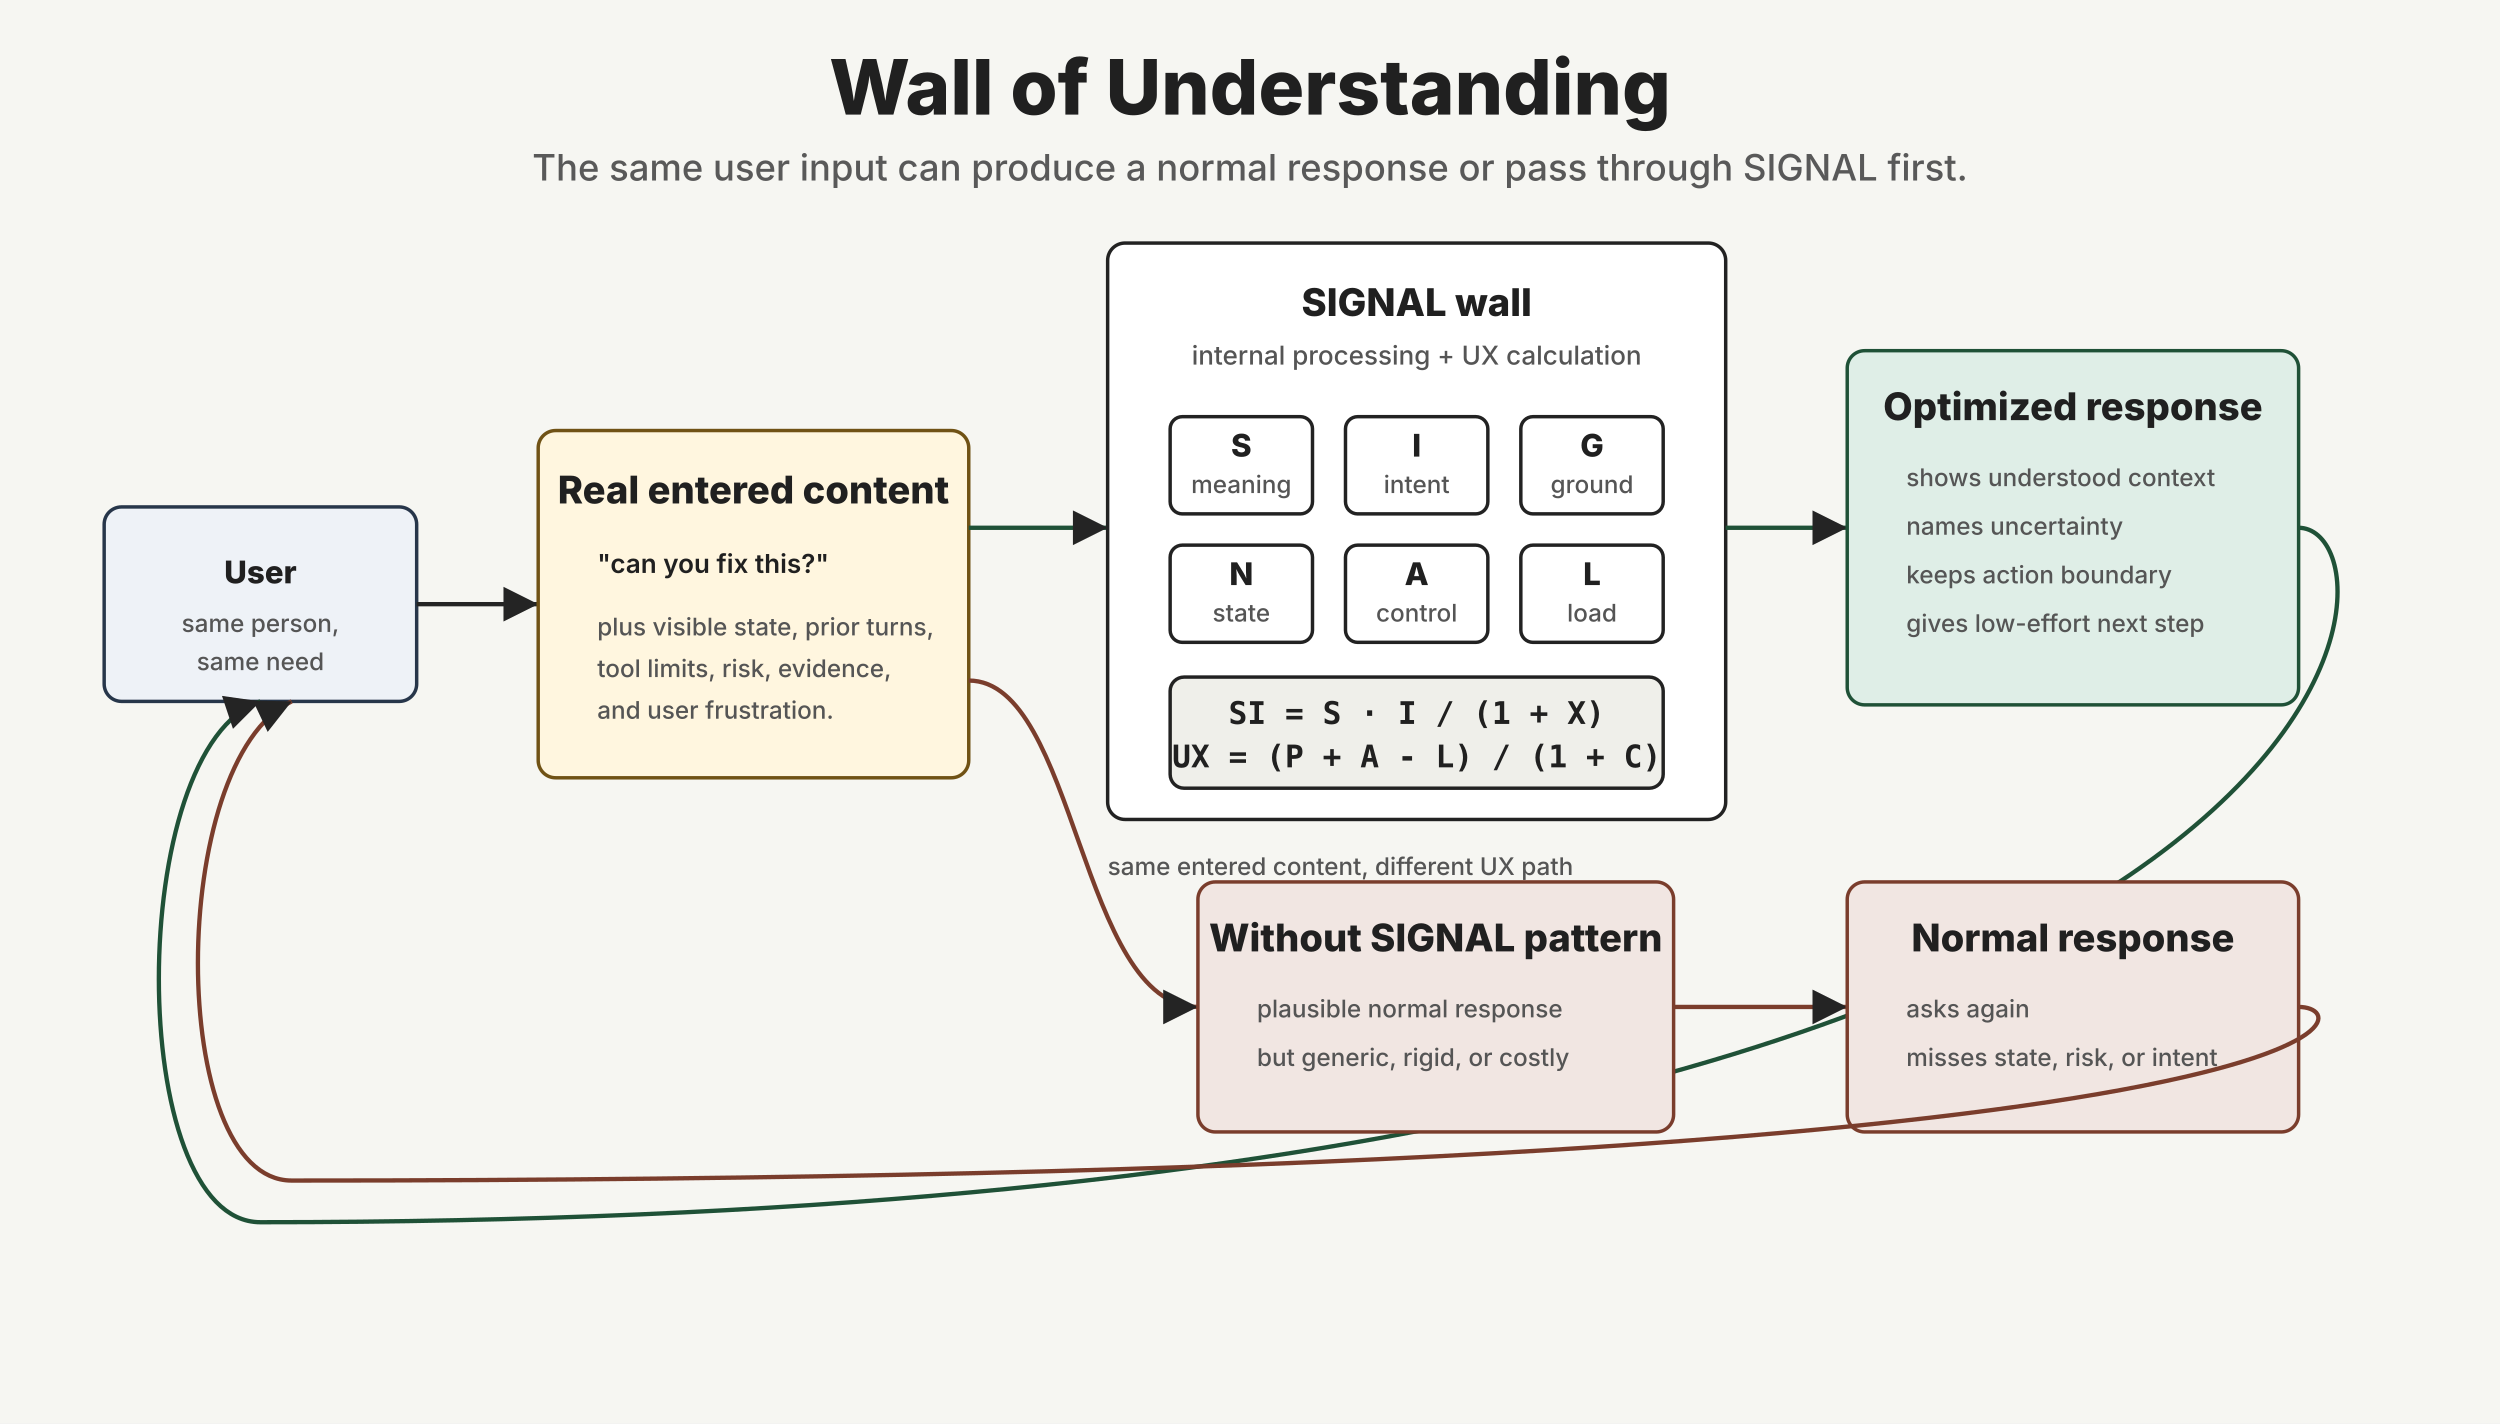
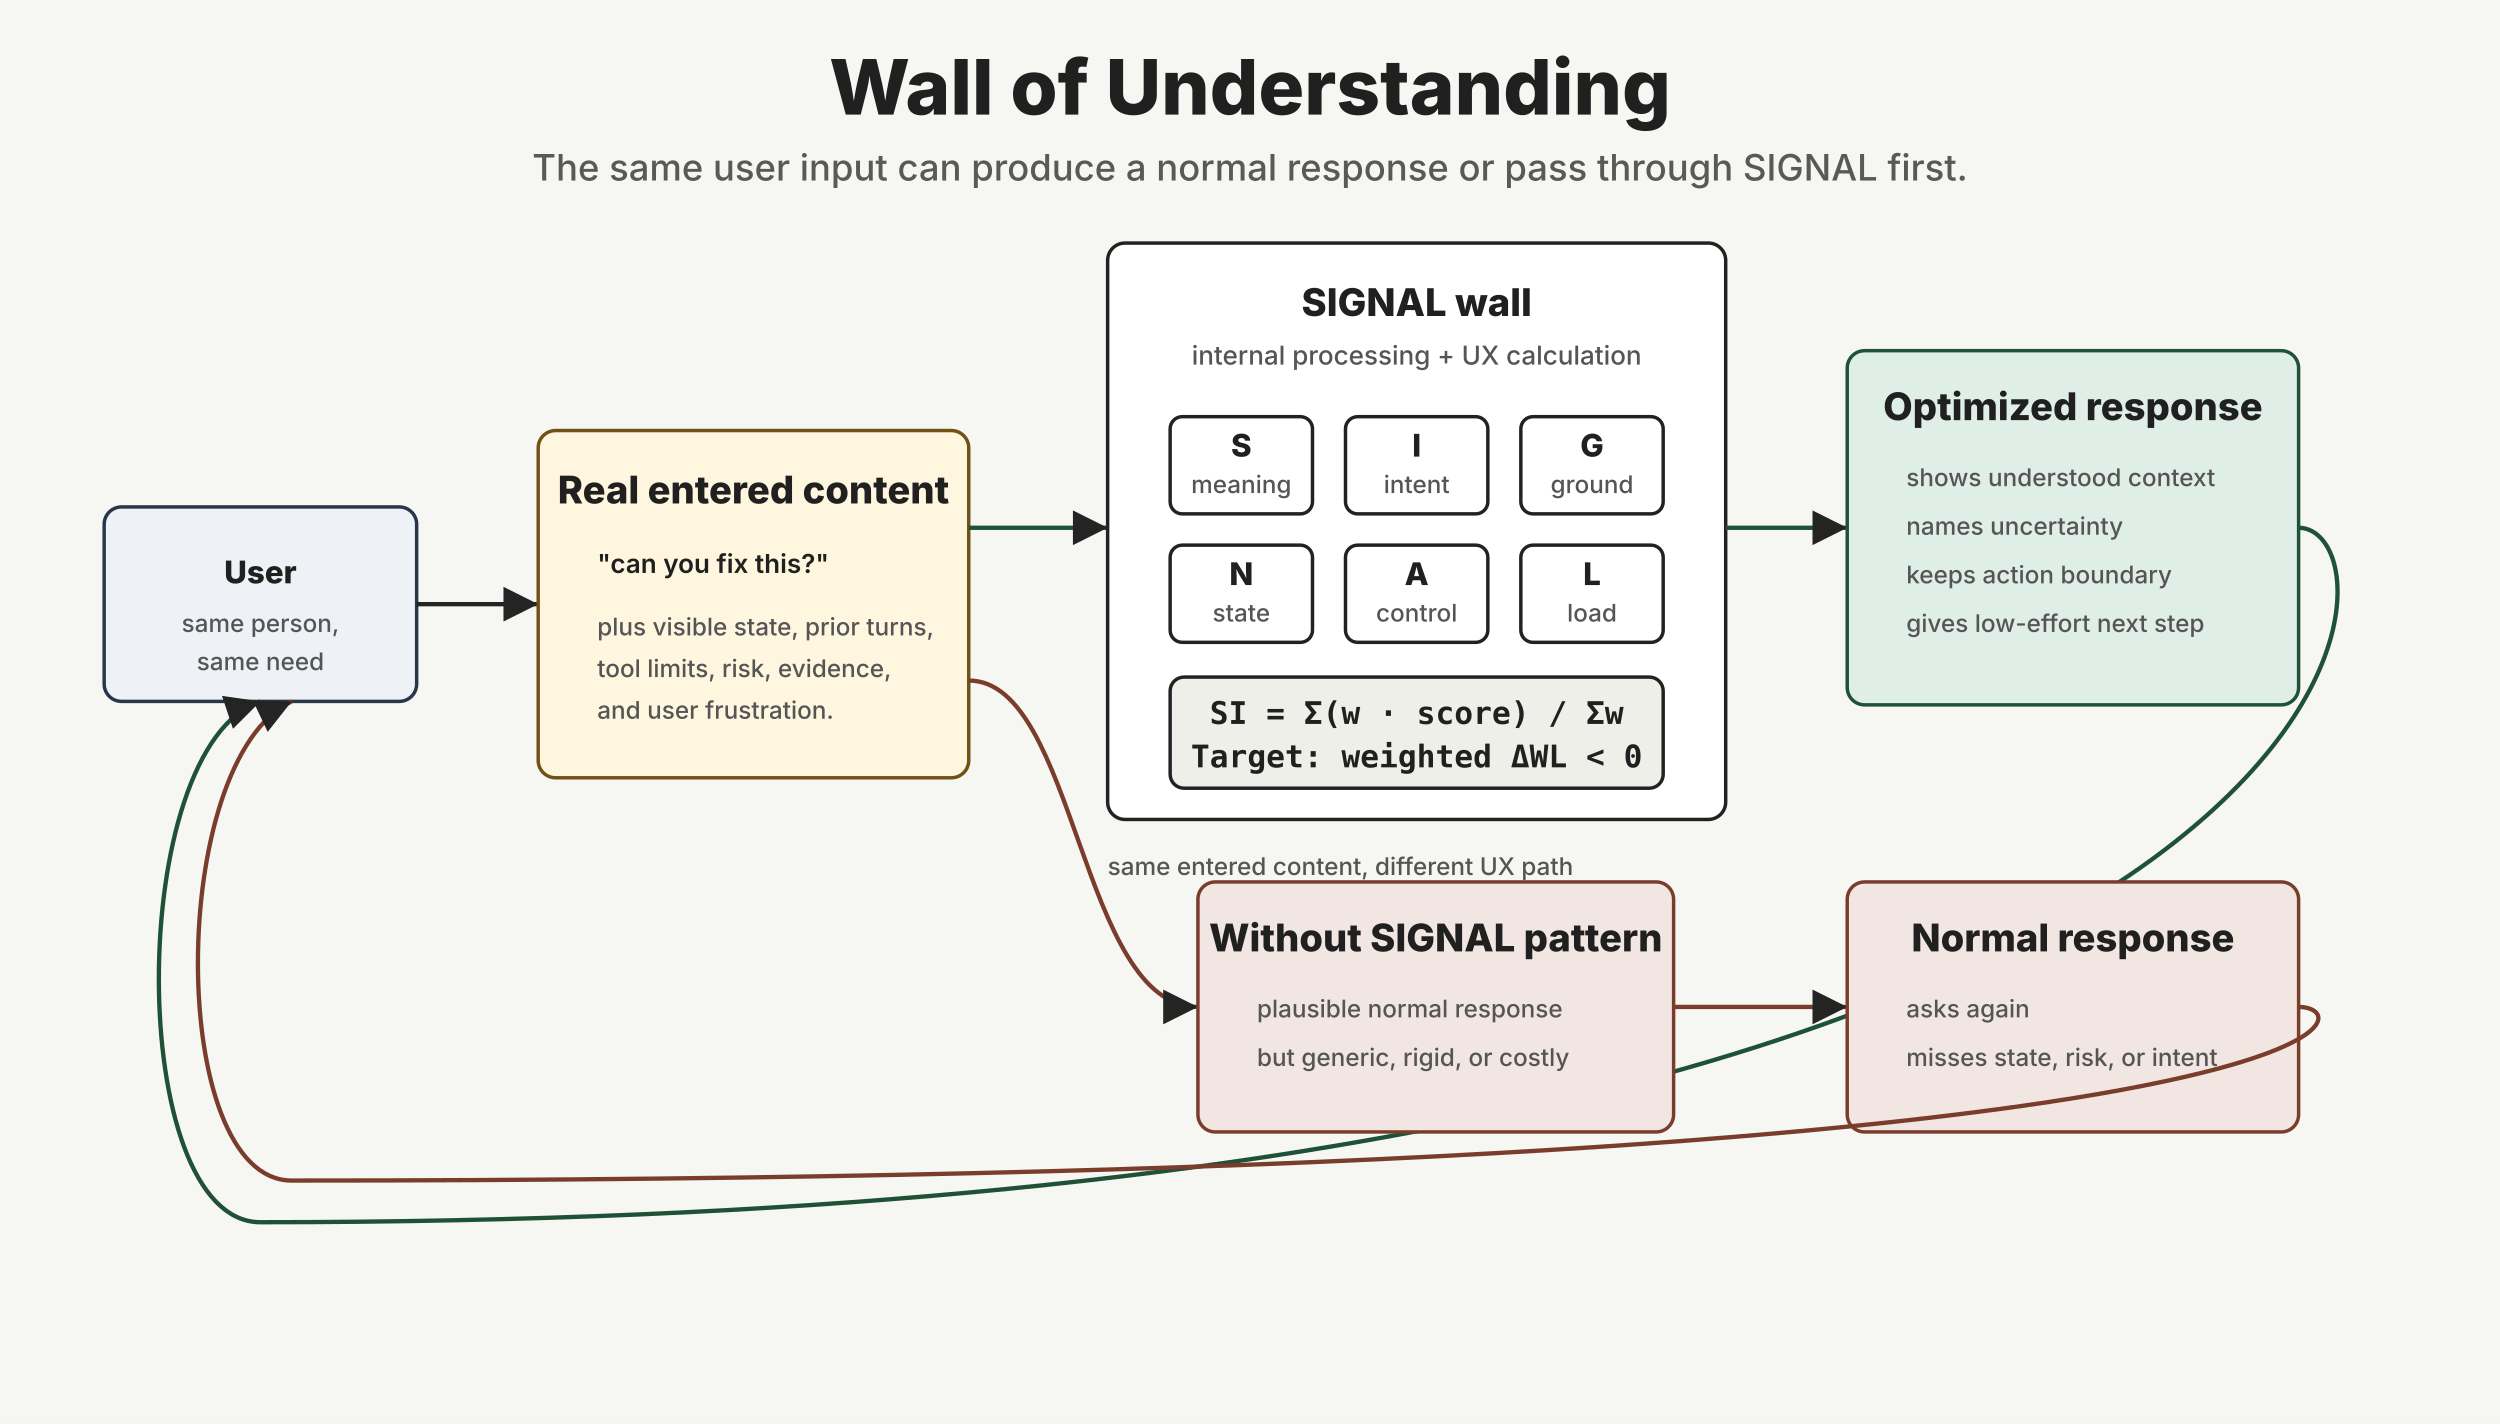
<svg xmlns="http://www.w3.org/2000/svg" width="1440" height="820" viewBox="0 0 1440 820" role="img" aria-labelledby="title desc">
  <defs>
    <marker id="arrow" markerWidth="12" markerHeight="12" refX="10" refY="6" orient="auto">
      <path d="M2,2 L10,6 L2,10 Z" fill="#242424" />
    </marker>
    <style>
      .bg { fill: #f6f6f2; }
      .title { fill: #202020; font: 800 44px Inter, ui-sans-serif, system-ui, sans-serif; }
      .subtitle { fill: #595959; font: 500 21px Inter, ui-sans-serif, system-ui, sans-serif; }
      .panel-title { fill: #202020; font: 800 22px Inter, ui-sans-serif, system-ui, sans-serif; }
      .panel { fill: #ffffff; stroke: #222; stroke-width: 2; }
      .user { fill: #eef2f7; stroke: #27364a; stroke-width: 2; }
      .input { fill: #fff6df; stroke: #705215; stroke-width: 2; }
      .output { fill: #dfeee7; stroke: #1f5137; stroke-width: 2; }
      .normal { fill: #f1e6e2; stroke: #7a3d2c; stroke-width: 2; }
      .signal { fill: #ffffff; stroke: #222; stroke-width: 2; }
      .formula { fill: #efefea; stroke: #222; stroke-width: 2; }
      .label { fill: #202020; font: 800 18px Inter, ui-sans-serif, system-ui, sans-serif; }
      .body { fill: #555; font: 500 15px Inter, ui-sans-serif, system-ui, sans-serif; }
      .body-dark { fill: #202020; font: 600 15px Inter, ui-sans-serif, system-ui, sans-serif; }
      .small { fill: #555; font: 500 14px Inter, ui-sans-serif, system-ui, sans-serif; }
      .mono { fill: #202020; font: 700 18px ui-monospace, SFMono-Regular, Menlo, Consolas, monospace; }
      .line { stroke: #242424; stroke-width: 2.5; fill: none; marker-end: url(#arrow); }
      .soft-line { stroke: #777; stroke-width: 2; stroke-dasharray: 6 6; fill: none; marker-end: url(#arrow); }
      .bad-line { stroke: #7a3d2c; stroke-width: 2.5; fill: none; marker-end: url(#arrow); }
      .good-line { stroke: #1f5137; stroke-width: 2.5; fill: none; marker-end: url(#arrow); }
    </style>
  </defs>
  <rect class="bg" width="1440" height="820" />
  <text class="title" x="720" y="66" text-anchor="middle">Wall of Understanding</text>
  <text class="subtitle" x="720" y="104" text-anchor="middle">The same user input can produce a normal response or pass through SIGNAL first.</text>
  <g transform="translate(60 292)">
    <rect class="user" x="0" y="0" width="180" height="112" rx="10" />
    <text class="label" x="90" y="44" text-anchor="middle">User</text>
    <text class="small" x="90" y="72" text-anchor="middle">same person,</text>
    <text class="small" x="90" y="94" text-anchor="middle">same need</text>
  </g>
  <path class="line" d="M240 348 H310" />
  <g transform="translate(310 248)">
    <rect class="input" x="0" y="0" width="248" height="200" rx="10" />
    <text class="panel-title" x="124" y="42" text-anchor="middle">Real entered content</text>
    <text class="body-dark" x="34" y="82">"can you fix this?"</text>
    <text class="small" x="34" y="118">plus visible state, prior turns,</text>
    <text class="small" x="34" y="142">tool limits, risk, evidence,</text>
    <text class="small" x="34" y="166">and user frustration.</text>
  </g>
  <path class="good-line" d="M558 304 H638" />
  <path class="bad-line" d="M558 392 C620 392 622 580 690 580" />
  <g transform="translate(638 140)">
    <rect class="panel" x="0" y="0" width="356" height="332" rx="10" />
    <text class="panel-title" x="178" y="42" text-anchor="middle">SIGNAL wall</text>
    <text class="body" x="178" y="70" text-anchor="middle">internal processing + UX calculation</text>
    <rect class="signal" x="36" y="100" width="82" height="56" rx="7" />
    <text class="label" x="77" y="123" text-anchor="middle">S</text>
    <text class="small" x="77" y="144" text-anchor="middle">meaning</text>
    <rect class="signal" x="137" y="100" width="82" height="56" rx="7" />
    <text class="label" x="178" y="123" text-anchor="middle">I</text>
    <text class="small" x="178" y="144" text-anchor="middle">intent</text>
    <rect class="signal" x="238" y="100" width="82" height="56" rx="7" />
    <text class="label" x="279" y="123" text-anchor="middle">G</text>
    <text class="small" x="279" y="144" text-anchor="middle">ground</text>
    <rect class="signal" x="36" y="174" width="82" height="56" rx="7" />
    <text class="label" x="77" y="197" text-anchor="middle">N</text>
    <text class="small" x="77" y="218" text-anchor="middle">state</text>
    <rect class="signal" x="137" y="174" width="82" height="56" rx="7" />
    <text class="label" x="178" y="197" text-anchor="middle">A</text>
    <text class="small" x="178" y="218" text-anchor="middle">control</text>
    <rect class="signal" x="238" y="174" width="82" height="56" rx="7" />
    <text class="label" x="279" y="197" text-anchor="middle">L</text>
    <text class="small" x="279" y="218" text-anchor="middle">load</text>
    <rect class="formula" x="36" y="250" width="284" height="64" rx="8" />
-     <text class="mono" x="178" y="277" text-anchor="middle">SI = S · I / (1 + X)</text>
-     <text class="mono" x="178" y="302" text-anchor="middle">UX = (P + A - L) / (1 + C)</text>
+     <text class="mono" x="178" y="277" text-anchor="middle">SI = Σ(w · score) / Σw</text>
+     <text class="mono" x="178" y="302" text-anchor="middle">Target: weighted ΔWL &lt; 0</text>
  </g>
  <path class="good-line" d="M994 304 H1064" />
  <g transform="translate(1064 202)">
    <rect class="output" x="0" y="0" width="260" height="204" rx="10" />
    <text class="panel-title" x="130" y="40" text-anchor="middle">Optimized response</text>
    <text class="small" x="34" y="78">shows understood context</text>
    <text class="small" x="34" y="106">names uncertainty</text>
    <text class="small" x="34" y="134">keeps action boundary</text>
    <text class="small" x="34" y="162">gives low-effort next step</text>
  </g>
  <path class="good-line" d="M1324 304 C1390 304 1390 704 150 704 C72 704 72 430 150 404" />
  <g transform="translate(690 508)">
    <rect class="normal" x="0" y="0" width="274" height="144" rx="10" />
    <text class="panel-title" x="137" y="40" text-anchor="middle">Without SIGNAL pattern</text>
    <text class="small" x="34" y="78">plausible normal response</text>
    <text class="small" x="34" y="106">but generic, rigid, or costly</text>
  </g>
  <path class="bad-line" d="M964 580 H1064" />
  <g transform="translate(1064 508)">
    <rect class="normal" x="0" y="0" width="260" height="144" rx="10" />
    <text class="panel-title" x="130" y="40" text-anchor="middle">Normal response</text>
    <text class="small" x="34" y="78">asks again</text>
    <text class="small" x="34" y="106">misses state, risk, or intent</text>
  </g>
  <path class="bad-line" d="M1324 580 C1364 580 1364 680 168 680 C96 680 96 438 168 404" />
  <text class="small" x="638" y="504">same entered content, different UX path</text>
</svg>
